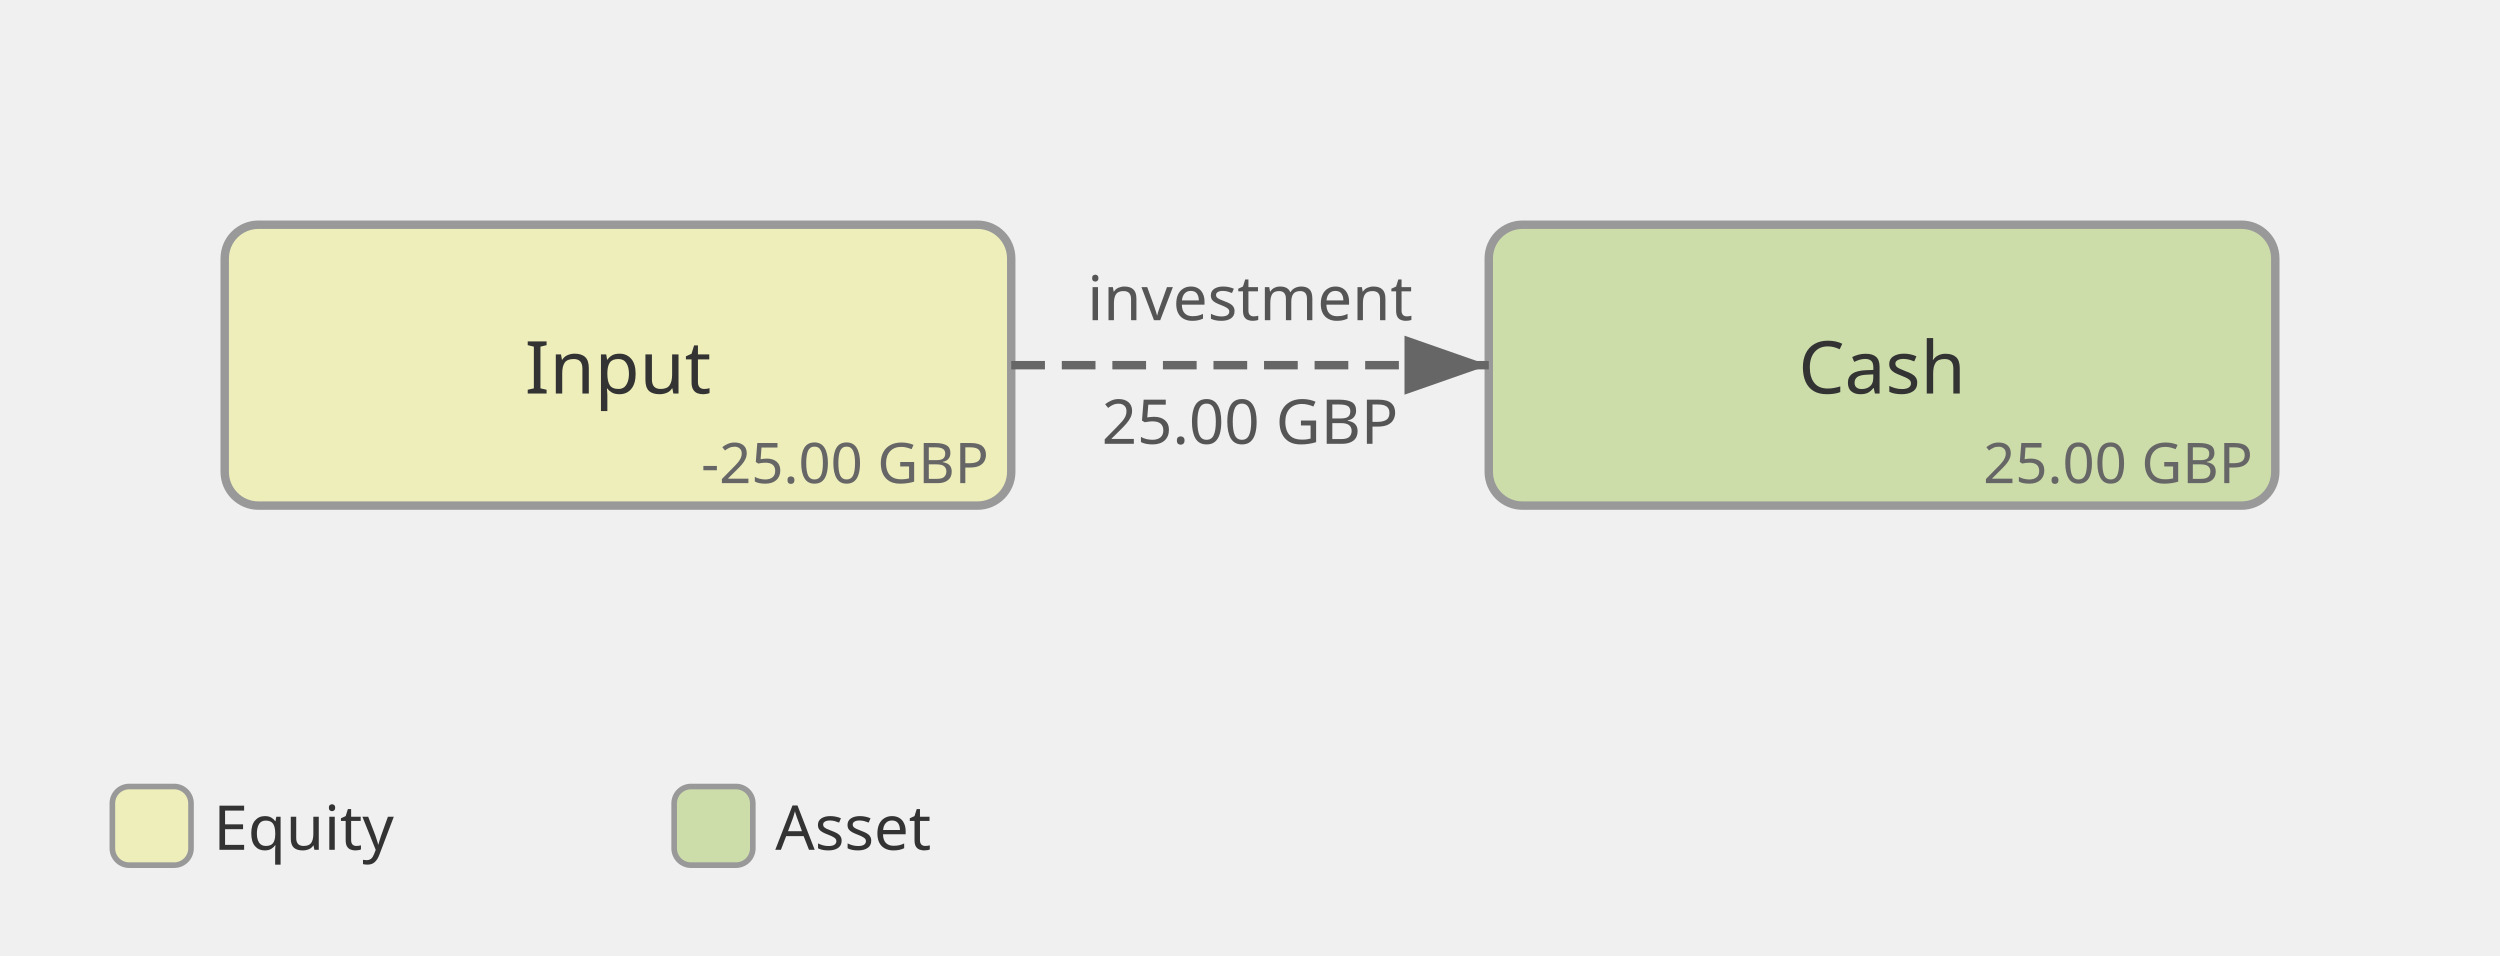
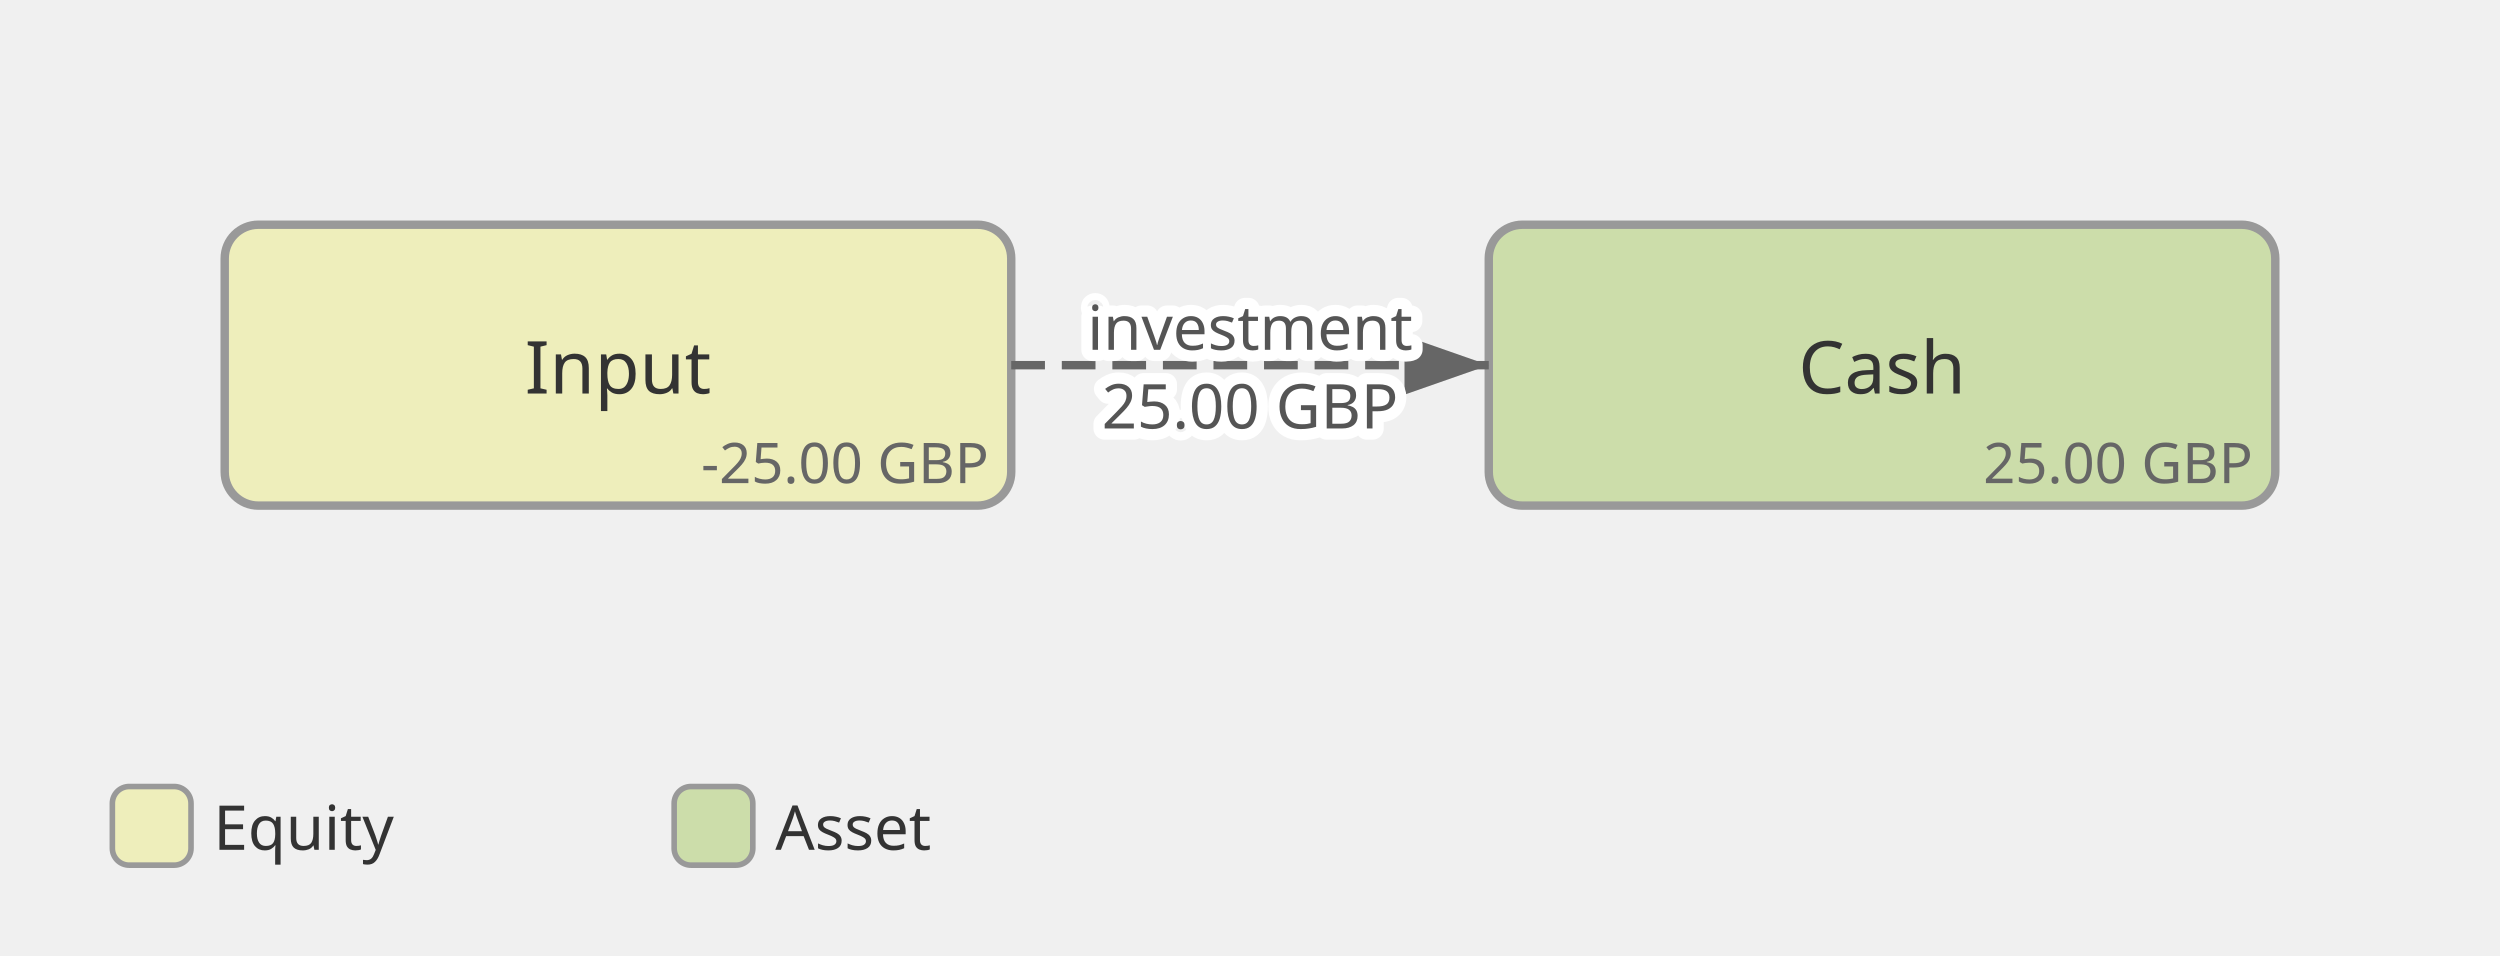
<svg xmlns="http://www.w3.org/2000/svg" viewBox="0 0 445 170" width="445" height="170">
  <defs>
    <marker id="arrowhead" markerWidth="10" markerHeight="7" refX="10" refY="3.5" orient="auto">
      <polygon points="0 0, 10 3.5, 0 7" fill="#666" />
    </marker>
  </defs>
  <style>
  .node rect { stroke: #999; stroke-width: 1.5; rx: 6; ry: 6; }
  .node text { font-family: sans-serif; font-size: 13px; fill: #333; text-anchor: middle; dominant-baseline: central; }
  .node .balance { font-size: 10px; fill: #666; text-anchor: end; dominant-baseline: auto; }
  .edge path { fill: none; stroke: #666; stroke-width: 1.5; marker-end: url(#arrowhead); }
  .edge text { font-family: sans-serif; font-size: 11px; fill: #555; text-anchor: middle; }
+   .edge text.on-path { dominant-baseline: central; paint-order: stroke; stroke: #fff; stroke-width: 4px; stroke-linejoin: round; }
  .legend text { font-family: sans-serif; font-size: 11px; fill: #333; dominant-baseline: central; }
  .legend rect { stroke: #999; stroke-width: 1; rx: 3; ry: 3; }
  @keyframes flow {
    from { stroke-dashoffset: 100; }
    to   { stroke-dashoffset: 0; }
  }
  .edge path { stroke-dasharray: 6 3; animation: flow 1.5s linear infinite; }
</style>
  <g class="node" transform="translate(40,40)">
    <rect width="140" height="50" fill="#EEB" />
    <text x="70" y="25">Input</text>
    <text class="balance" x="140" y="50" dx="-4" dy="-4">-25.00 GBP</text>
  </g>
  <g class="node" transform="translate(265,40)">
    <rect width="140" height="50" fill="#CDA" />
    <text x="70" y="25">Cash</text>
    <text class="balance" x="140" y="50" dx="-4" dy="-4">25.00 GBP</text>
  </g>
  <g class="edge">
    <path d="M180.0,65.0 L265.0,65.0" style="animation-delay: 0s" />
-     <text x="222.5" y="57">investment</text>
-     <text x="222.5" y="79">25.00 GBP</text>
+     <text class="on-path" x="222.5" y="58">investment</text>
+     <text class="on-path" x="222.5" y="72">25.00 GBP</text>
  </g>
  <g class="legend" transform="translate(20,170)" dy="-30">
    <rect x="0" y="-30" width="14" height="14" fill="#EEB" />
    <text x="18" y="-23">Equity</text>
    <rect x="100" y="-30" width="14" height="14" fill="#CDA" />
    <text x="118" y="-23">Asset</text>
  </g>
</svg>
